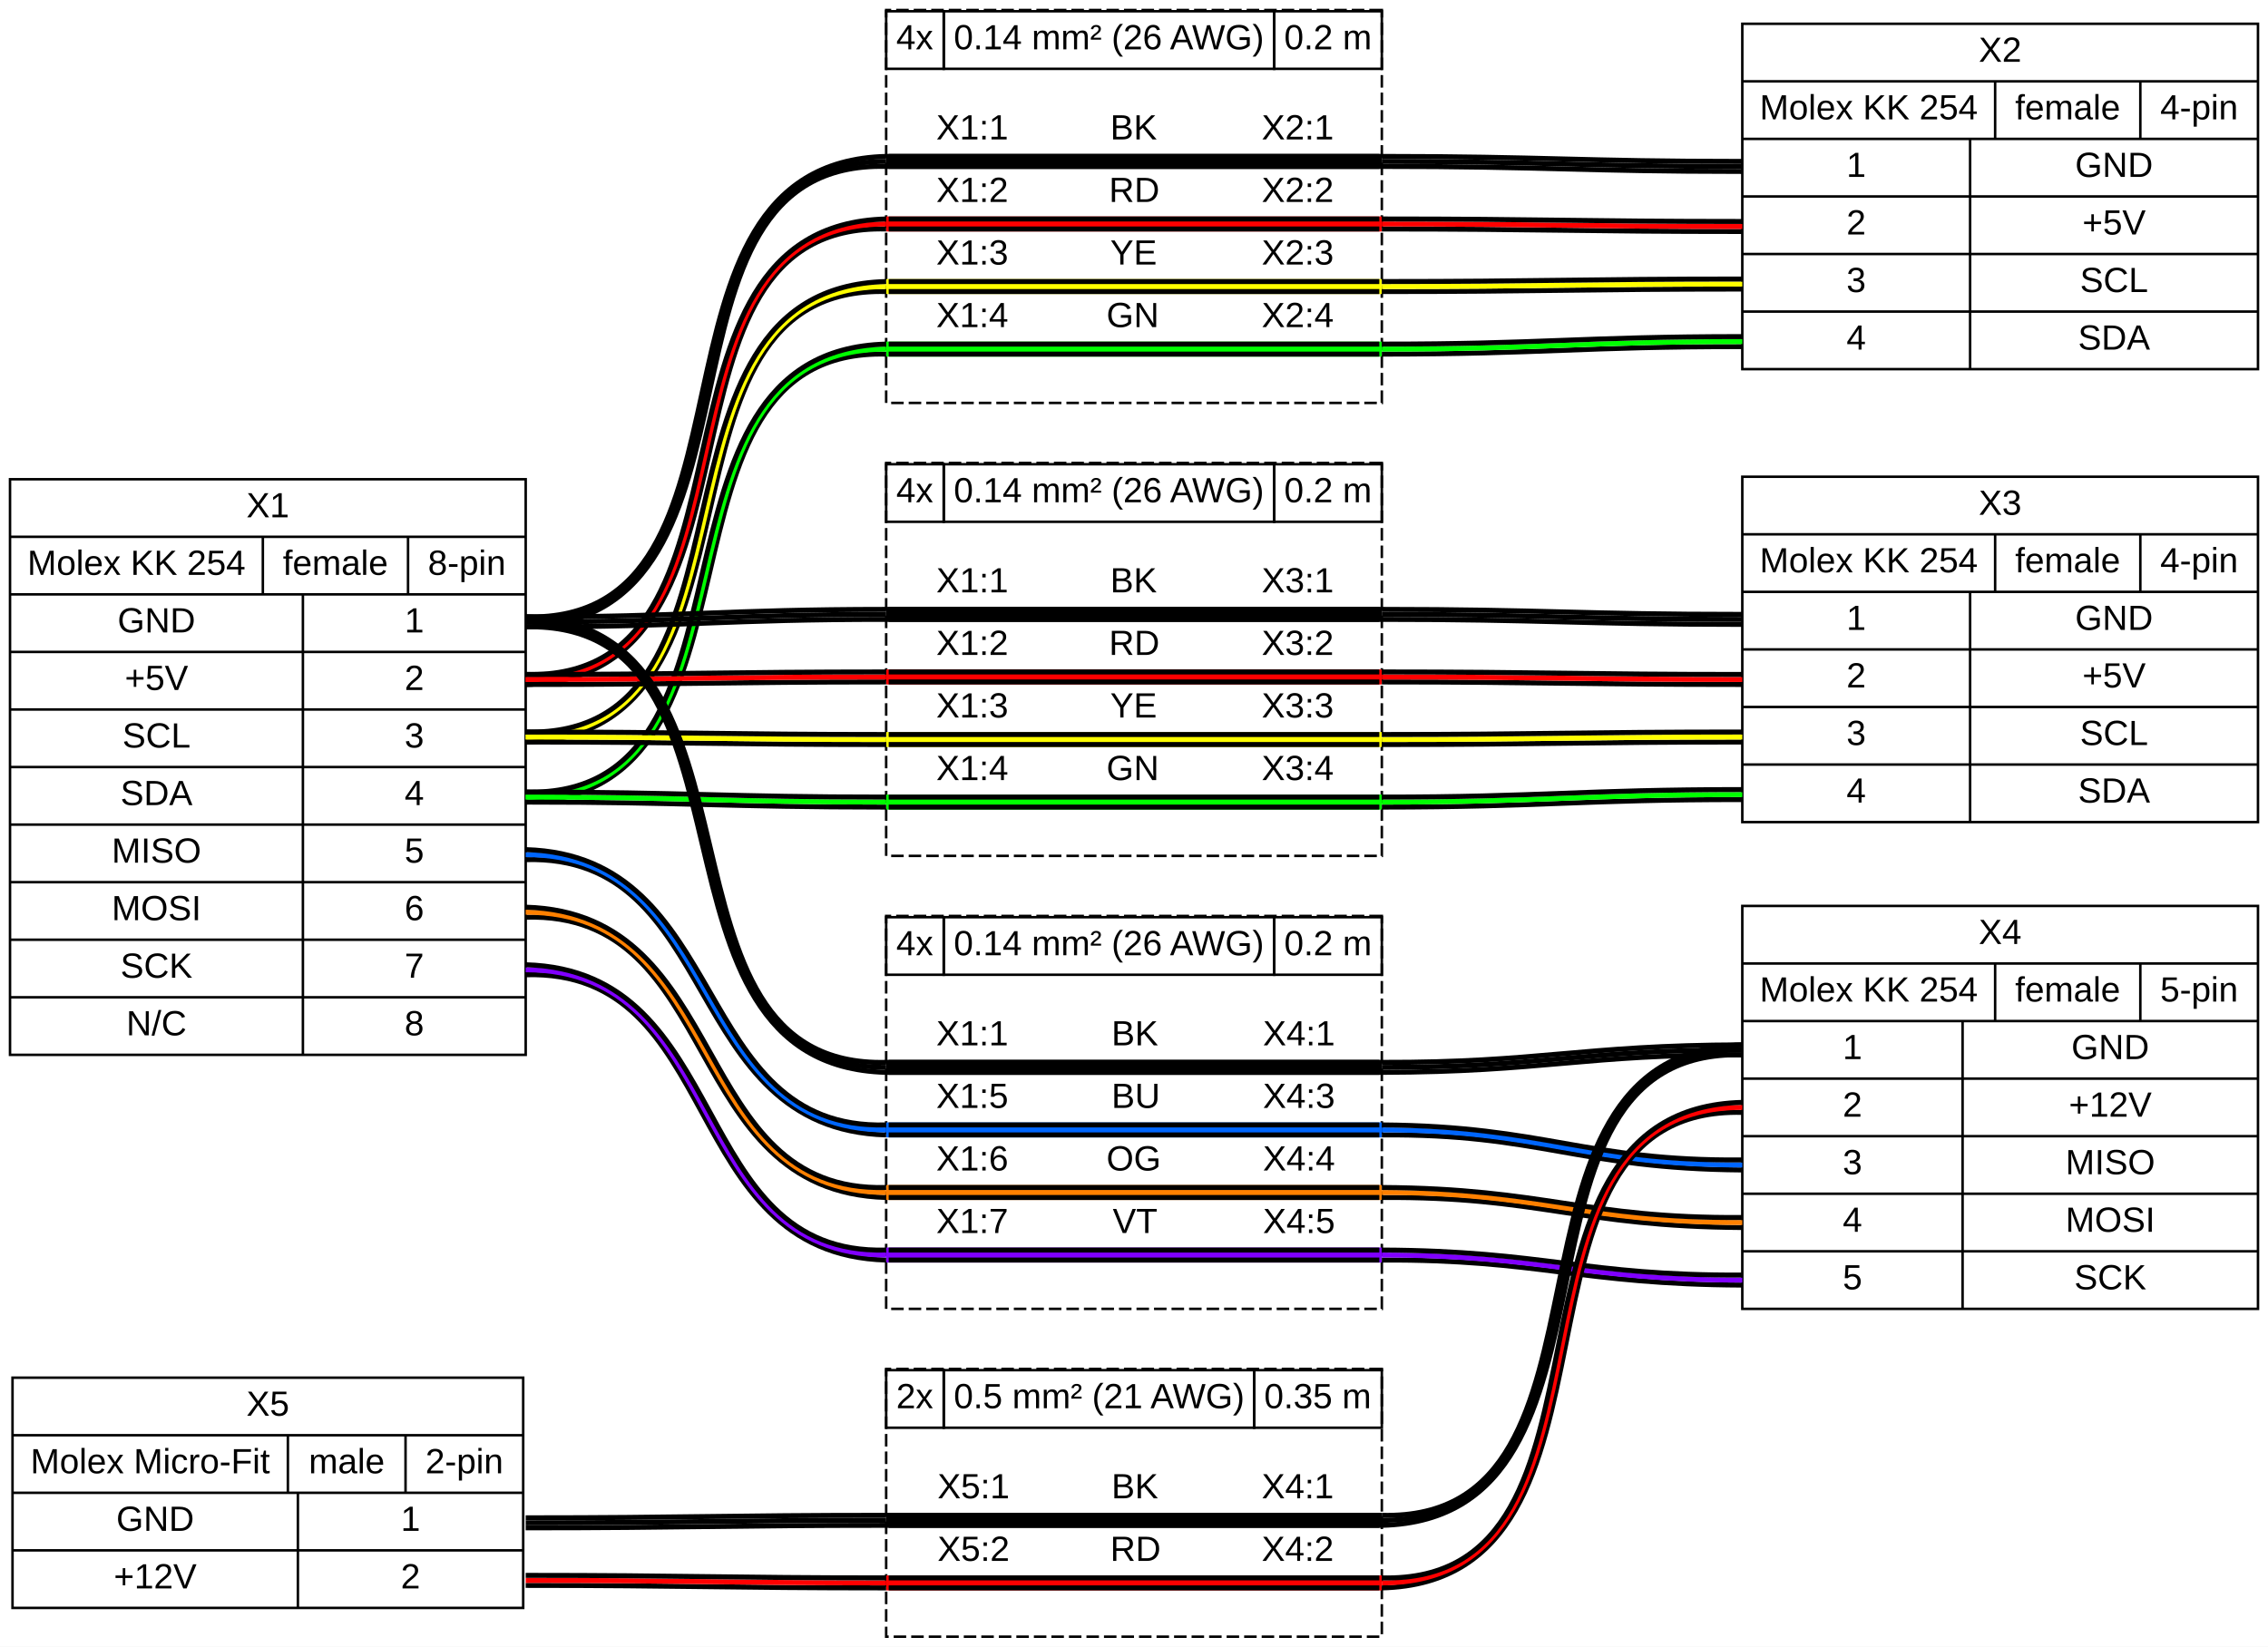
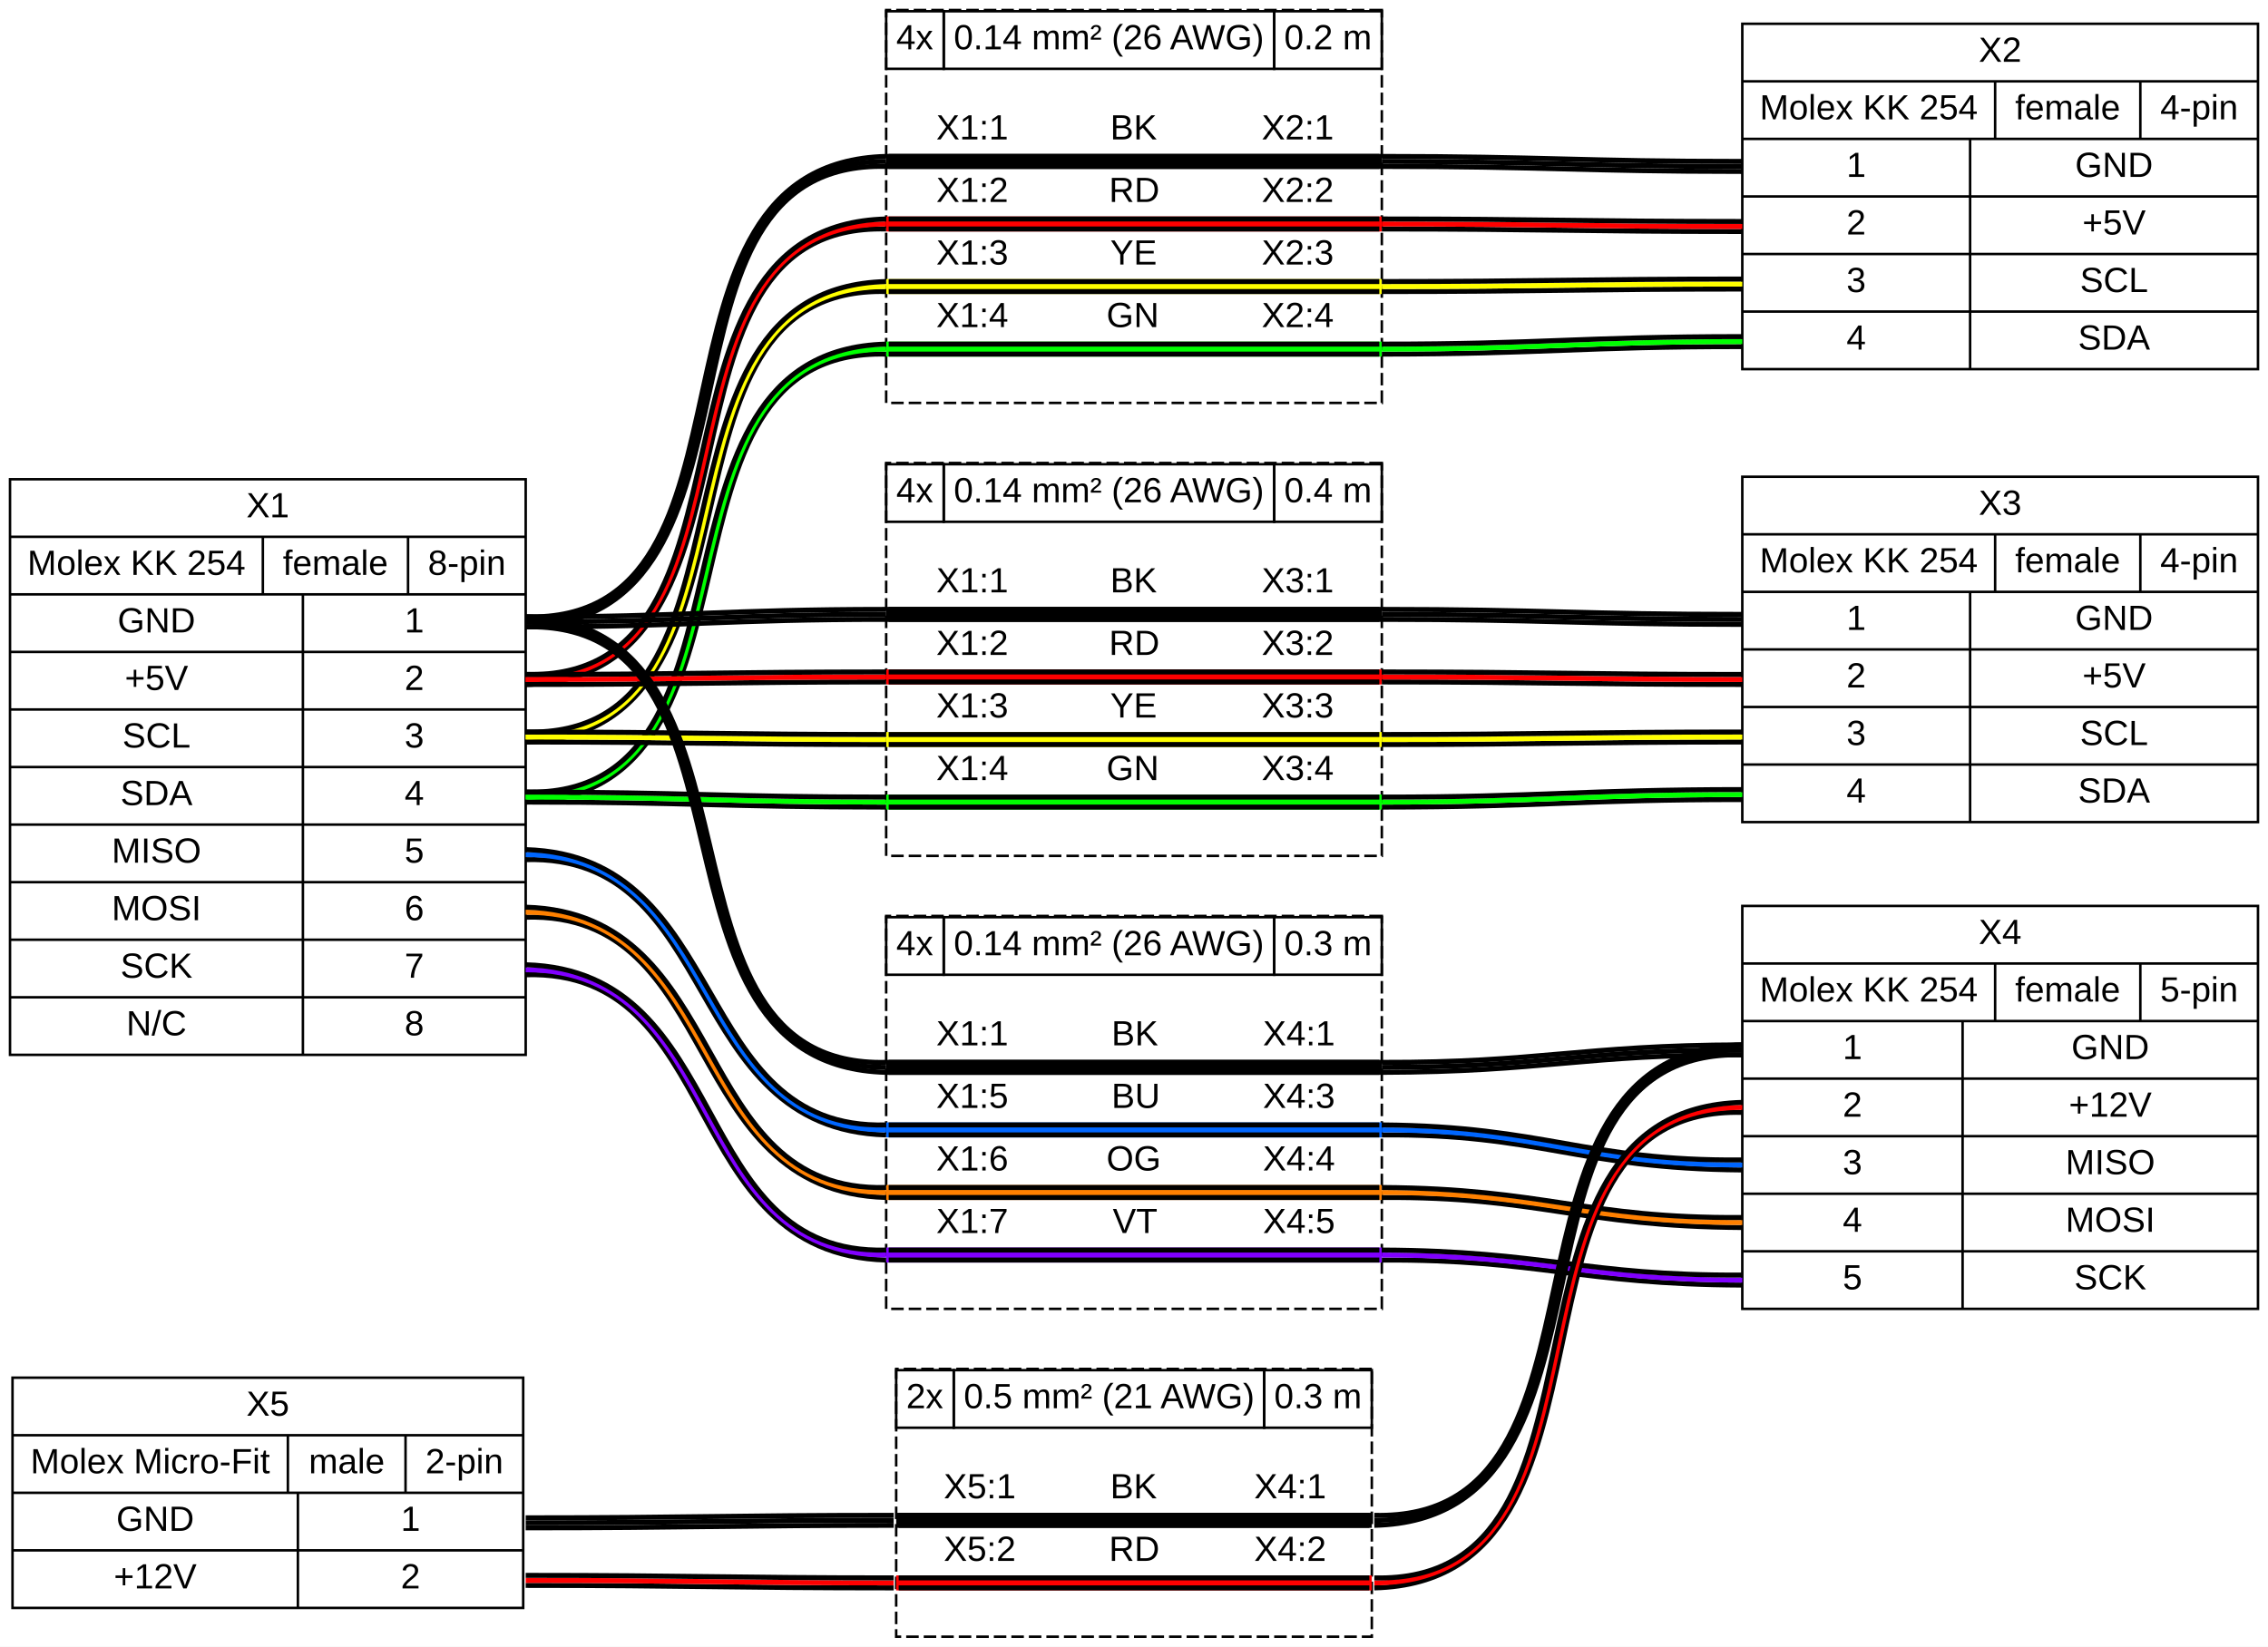
<svg xmlns="http://www.w3.org/2000/svg" width="906pt" height="658pt" viewBox="0.00 0.00 906.00 658.00">
  <g id="graph0" class="graph" transform="scale(1 1) rotate(0) translate(4 654)">
    <polygon fill="white" stroke="transparent" points="-4,4 -4,-654 902,-654 902,4 -4,4" />
    <g id="node1" class="node">
      <polygon fill="white" stroke="black" points="0,-232.5 0,-462.5 206,-462.5 206,-232.5 0,-232.5" />
      <text text-anchor="middle" x="103" y="-447.3" font-family="arial" font-size="14.00">X1</text>
      <polyline fill="none" stroke="black" points="0,-439.5 206,-439.5 " />
      <text text-anchor="middle" x="50.5" y="-424.3" font-family="arial" font-size="14.00">Molex KK 254</text>
      <polyline fill="none" stroke="black" points="101,-416.5 101,-439.5 " />
      <text text-anchor="middle" x="130" y="-424.3" font-family="arial" font-size="14.00">female</text>
      <polyline fill="none" stroke="black" points="159,-416.5 159,-439.5 " />
      <text text-anchor="middle" x="182.5" y="-424.3" font-family="arial" font-size="14.00">8-pin</text>
      <polyline fill="none" stroke="black" points="0,-416.5 206,-416.5 " />
      <text text-anchor="middle" x="58.5" y="-401.3" font-family="arial" font-size="14.00">GND</text>
      <polyline fill="none" stroke="black" points="0,-393.5 117,-393.5 " />
      <text text-anchor="middle" x="58.5" y="-378.3" font-family="arial" font-size="14.00">+5V</text>
      <polyline fill="none" stroke="black" points="0,-370.5 117,-370.5 " />
      <text text-anchor="middle" x="58.5" y="-355.3" font-family="arial" font-size="14.00">SCL</text>
      <polyline fill="none" stroke="black" points="0,-347.5 117,-347.5 " />
      <text text-anchor="middle" x="58.5" y="-332.3" font-family="arial" font-size="14.00">SDA</text>
      <polyline fill="none" stroke="black" points="0,-324.5 117,-324.5 " />
      <text text-anchor="middle" x="58.5" y="-309.3" font-family="arial" font-size="14.00">MISO</text>
      <polyline fill="none" stroke="black" points="0,-301.5 117,-301.5 " />
      <text text-anchor="middle" x="58.5" y="-286.3" font-family="arial" font-size="14.00">MOSI</text>
      <polyline fill="none" stroke="black" points="0,-278.5 117,-278.5 " />
      <text text-anchor="middle" x="58.5" y="-263.3" font-family="arial" font-size="14.00">SCK</text>
      <polyline fill="none" stroke="black" points="0,-255.5 117,-255.5 " />
      <text text-anchor="middle" x="58.5" y="-240.3" font-family="arial" font-size="14.00">N/C</text>
      <polyline fill="none" stroke="black" points="117,-232.5 117,-416.5 " />
      <text text-anchor="middle" x="161.5" y="-401.3" font-family="arial" font-size="14.00">1</text>
      <polyline fill="none" stroke="black" points="117,-393.5 206,-393.5 " />
      <text text-anchor="middle" x="161.5" y="-378.3" font-family="arial" font-size="14.00">2</text>
      <polyline fill="none" stroke="black" points="117,-370.5 206,-370.5 " />
      <text text-anchor="middle" x="161.5" y="-355.3" font-family="arial" font-size="14.00">3</text>
      <polyline fill="none" stroke="black" points="117,-347.5 206,-347.5 " />
      <text text-anchor="middle" x="161.5" y="-332.3" font-family="arial" font-size="14.00">4</text>
      <polyline fill="none" stroke="black" points="117,-324.5 206,-324.5 " />
      <text text-anchor="middle" x="161.5" y="-309.3" font-family="arial" font-size="14.00">5</text>
      <polyline fill="none" stroke="black" points="117,-301.5 206,-301.5 " />
      <text text-anchor="middle" x="161.5" y="-286.3" font-family="arial" font-size="14.00">6</text>
      <polyline fill="none" stroke="black" points="117,-278.5 206,-278.5 " />
      <text text-anchor="middle" x="161.5" y="-263.3" font-family="arial" font-size="14.00">7</text>
      <polyline fill="none" stroke="black" points="117,-255.5 206,-255.5 " />
      <text text-anchor="middle" x="161.5" y="-240.3" font-family="arial" font-size="14.00">8</text>
    </g>
    <g id="node6" class="node">
      <polygon fill="white" stroke="black" stroke-dasharray="5,2" points="548,-650 350,-650 350,-493 548,-493 548,-650" />
      <polygon fill="none" stroke="black" points="350,-626.5 350,-649.5 373,-649.5 373,-626.5 350,-626.5" />
      <text text-anchor="start" x="354" y="-634.3" font-family="arial" font-size="14.00">4x</text>
      <polygon fill="none" stroke="black" points="373,-626.5 373,-649.5 505,-649.5 505,-626.5 373,-626.5" />
      <text text-anchor="start" x="377" y="-634.3" font-family="arial" font-size="14.00">0.14 mm² (26 AWG)</text>
      <polygon fill="none" stroke="black" points="505,-626.5 505,-649.5 548,-649.5 548,-626.5 505,-626.5" />
      <text text-anchor="start" x="509" y="-634.3" font-family="arial" font-size="14.00">0.2 m</text>
      <text text-anchor="start" x="447" y="-615.3" font-family="arial" font-size="14.00"> </text>
      <text text-anchor="start" x="370" y="-598.3" font-family="arial" font-size="14.00">X1:1</text>
      <text text-anchor="start" x="439.5" y="-598.3" font-family="arial" font-size="14.00">BK</text>
      <text text-anchor="start" x="500" y="-598.3" font-family="arial" font-size="14.00">X2:1</text>
      <polygon fill="#000000" stroke="transparent" points="350,-586.5 350,-592.5 548,-592.5 548,-586.5 350,-586.5" />
      <polyline fill="none" stroke="black" stroke-width="2" points="351,-587.5 547,-587.5 " />
      <polyline fill="none" stroke="black" stroke-width="2" points="547,-591.5 351,-591.5 " />
      <text text-anchor="start" x="370" y="-573.3" font-family="arial" font-size="14.00">X1:2</text>
      <text text-anchor="start" x="439" y="-573.3" font-family="arial" font-size="14.00">RD</text>
      <text text-anchor="start" x="500" y="-573.3" font-family="arial" font-size="14.00">X2:2</text>
      <polygon fill="#ff0000" stroke="transparent" stroke-width="2" points="350,-561.5 350,-567.5 548,-567.5 548,-561.5 350,-561.5" />
      <polyline fill="none" stroke="black" stroke-width="2" points="351,-562.5 547,-562.5 " />
      <polyline fill="none" stroke="black" stroke-width="2" points="547,-566.5 351,-566.5 " />
      <text text-anchor="start" x="370" y="-548.3" font-family="arial" font-size="14.00">X1:3</text>
      <text text-anchor="start" x="439.5" y="-548.3" font-family="arial" font-size="14.00">YE</text>
      <text text-anchor="start" x="500" y="-548.3" font-family="arial" font-size="14.00">X2:3</text>
      <polygon fill="#ffff00" stroke="transparent" stroke-width="2" points="350,-536.5 350,-542.5 548,-542.5 548,-536.5 350,-536.5" />
      <polyline fill="none" stroke="black" stroke-width="2" points="351,-537.5 547,-537.5 " />
      <polyline fill="none" stroke="black" stroke-width="2" points="547,-541.5 351,-541.5 " />
      <text text-anchor="start" x="370" y="-523.3" font-family="arial" font-size="14.00">X1:4</text>
      <text text-anchor="start" x="438" y="-523.3" font-family="arial" font-size="14.00">GN</text>
      <text text-anchor="start" x="500" y="-523.3" font-family="arial" font-size="14.00">X2:4</text>
      <polygon fill="#00ff00" stroke="transparent" stroke-width="2" points="350,-511.5 350,-517.5 548,-517.5 548,-511.5 350,-511.5" />
      <polyline fill="none" stroke="black" stroke-width="2" points="351,-512.5 547,-512.5 " />
      <polyline fill="none" stroke="black" stroke-width="2" points="547,-516.5 351,-516.5 " />
      <text text-anchor="start" x="382" y="-498.3" font-family="arial" font-size="14.00"> </text>
    </g>
    <g id="edge1" class="edge">
      <path fill="none" stroke="#000000" stroke-width="2" d="M206,-403.5C311.73,-406.15 248.05,-590.15 350,-587.5" />
      <path fill="none" stroke="#000000" stroke-width="2" d="M206,-405.5C309.84,-405.5 246.16,-589.5 350,-589.5" />
      <path fill="none" stroke="#000000" stroke-width="2" d="M206,-407.5C307.95,-404.85 244.27,-588.85 350,-591.5" />
    </g>
    <g id="edge3" class="edge">
      <path fill="none" stroke="#000000" stroke-width="2" d="M206,-380.5C311.04,-383.15 248.75,-565.15 350,-562.5" />
      <path fill="none" stroke="#ff0000" stroke-width="2" d="M206,-382.5C309.15,-382.5 246.85,-564.5 350,-564.5" />
      <path fill="none" stroke="#000000" stroke-width="2" d="M206,-384.5C307.25,-381.85 244.96,-563.85 350,-566.5" />
    </g>
    <g id="edge5" class="edge">
      <path fill="none" stroke="#000000" stroke-width="2" d="M206,-357.5C310.34,-360.14 249.44,-540.14 350,-537.5" />
      <path fill="none" stroke="#ffff00" stroke-width="2" d="M206,-359.5C308.45,-359.5 247.55,-539.5 350,-539.5" />
      <path fill="none" stroke="#000000" stroke-width="2" d="M206,-361.5C306.56,-358.86 245.66,-538.86 350,-541.5" />
    </g>
    <g id="edge7" class="edge">
      <path fill="none" stroke="#000000" stroke-width="2" d="M206,-333.5C310,-336.14 249.79,-515.14 350,-512.5" />
      <path fill="none" stroke="#00ff00" stroke-width="2" d="M206,-335.5C308.1,-335.5 247.9,-514.5 350,-514.5" />
      <path fill="none" stroke="#000000" stroke-width="2" d="M206,-337.5C306.21,-334.86 246,-513.86 350,-516.5" />
    </g>
    <g id="node7" class="node">
      <polygon fill="white" stroke="black" stroke-dasharray="5,2" points="548,-469 350,-469 350,-312 548,-312 548,-469" />
      <polygon fill="none" stroke="black" points="350,-445.5 350,-468.5 373,-468.5 373,-445.5 350,-445.5" />
      <text text-anchor="start" x="354" y="-453.3" font-family="arial" font-size="14.00">4x</text>
      <polygon fill="none" stroke="black" points="373,-445.5 373,-468.5 505,-468.5 505,-445.5 373,-445.5" />
      <text text-anchor="start" x="377" y="-453.3" font-family="arial" font-size="14.00">0.14 mm² (26 AWG)</text>
      <polygon fill="none" stroke="black" points="505,-445.5 505,-468.5 548,-468.5 548,-445.5 505,-445.5" />
-       <text text-anchor="start" x="509" y="-453.3" font-family="arial" font-size="14.00">0.2 m</text>
+       <text text-anchor="start" x="509" y="-453.3" font-family="arial" font-size="14.00">0.4 m</text>
      <text text-anchor="start" x="447" y="-434.3" font-family="arial" font-size="14.00"> </text>
      <text text-anchor="start" x="370" y="-417.3" font-family="arial" font-size="14.00">X1:1</text>
      <text text-anchor="start" x="439.5" y="-417.3" font-family="arial" font-size="14.00">BK</text>
      <text text-anchor="start" x="500" y="-417.3" font-family="arial" font-size="14.00">X3:1</text>
      <polygon fill="#000000" stroke="transparent" points="350,-405.5 350,-411.5 548,-411.5 548,-405.5 350,-405.5" />
      <polyline fill="none" stroke="black" stroke-width="2" points="351,-406.5 547,-406.5 " />
      <polyline fill="none" stroke="black" stroke-width="2" points="547,-410.5 351,-410.5 " />
      <text text-anchor="start" x="370" y="-392.3" font-family="arial" font-size="14.00">X1:2</text>
      <text text-anchor="start" x="439" y="-392.3" font-family="arial" font-size="14.00">RD</text>
      <text text-anchor="start" x="500" y="-392.3" font-family="arial" font-size="14.00">X3:2</text>
      <polygon fill="#ff0000" stroke="transparent" stroke-width="2" points="350,-380.5 350,-386.5 548,-386.5 548,-380.5 350,-380.5" />
      <polyline fill="none" stroke="black" stroke-width="2" points="351,-381.5 547,-381.5 " />
      <polyline fill="none" stroke="black" stroke-width="2" points="547,-385.5 351,-385.5 " />
      <text text-anchor="start" x="370" y="-367.3" font-family="arial" font-size="14.00">X1:3</text>
      <text text-anchor="start" x="439.5" y="-367.3" font-family="arial" font-size="14.00">YE</text>
      <text text-anchor="start" x="500" y="-367.3" font-family="arial" font-size="14.00">X3:3</text>
      <polygon fill="#ffff00" stroke="transparent" stroke-width="2" points="350,-355.5 350,-361.5 548,-361.5 548,-355.5 350,-355.5" />
      <polyline fill="none" stroke="black" stroke-width="2" points="351,-356.5 547,-356.5 " />
      <polyline fill="none" stroke="black" stroke-width="2" points="547,-360.5 351,-360.5 " />
      <text text-anchor="start" x="370" y="-342.3" font-family="arial" font-size="14.00">X1:4</text>
      <text text-anchor="start" x="438" y="-342.3" font-family="arial" font-size="14.00">GN</text>
      <text text-anchor="start" x="500" y="-342.3" font-family="arial" font-size="14.00">X3:4</text>
      <polygon fill="#00ff00" stroke="transparent" stroke-width="2" points="350,-330.5 350,-336.5 548,-336.5 548,-330.5 350,-330.5" />
      <polyline fill="none" stroke="black" stroke-width="2" points="351,-331.5 547,-331.5 " />
      <polyline fill="none" stroke="black" stroke-width="2" points="547,-335.5 351,-335.5 " />
      <text text-anchor="start" x="382" y="-317.3" font-family="arial" font-size="14.00"> </text>
    </g>
    <g id="edge9" class="edge">
      <path fill="none" stroke="#000000" stroke-width="2" d="M206,-403.5C270.38,-403.53 286.36,-406.53 350,-406.5" />
      <path fill="none" stroke="#000000" stroke-width="2" d="M206,-405.5C270.01,-405.5 285.99,-408.5 350,-408.5" />
      <path fill="none" stroke="#000000" stroke-width="2" d="M206,-407.5C269.64,-407.47 285.62,-410.47 350,-410.5" />
    </g>
    <g id="edge11" class="edge">
      <path fill="none" stroke="#000000" stroke-width="2" d="M206,-380.5C270.13,-380.5 286.12,-381.5 350,-381.5" />
      <path fill="none" stroke="#ff0000" stroke-width="2" d="M206,-382.5C270,-382.5 286,-383.5 350,-383.5" />
      <path fill="none" stroke="#000000" stroke-width="2" d="M206,-384.5C269.88,-384.5 285.87,-385.5 350,-385.5" />
    </g>
    <g id="edge13" class="edge">
      <path fill="none" stroke="#000000" stroke-width="2" d="M206,-357.5C269.88,-357.5 285.87,-356.5 350,-356.5" />
      <path fill="none" stroke="#ffff00" stroke-width="2" d="M206,-359.5C270,-359.5 286,-358.5 350,-358.5" />
      <path fill="none" stroke="#000000" stroke-width="2" d="M206,-361.5C270.13,-361.5 286.12,-360.5 350,-360.5" />
    </g>
    <g id="edge15" class="edge">
      <path fill="none" stroke="#000000" stroke-width="2" d="M206,-333.5C269.76,-333.52 285.75,-331.52 350,-331.5" />
      <path fill="none" stroke="#00ff00" stroke-width="2" d="M206,-335.5C270.01,-335.5 285.99,-333.5 350,-333.5" />
      <path fill="none" stroke="#000000" stroke-width="2" d="M206,-337.5C270.25,-337.48 286.24,-335.48 350,-335.5" />
    </g>
    <g id="node8" class="node">
      <polygon fill="white" stroke="black" stroke-dasharray="5,2" points="548,-288 350,-288 350,-131 548,-131 548,-288" />
      <polygon fill="none" stroke="black" points="350,-264.5 350,-287.5 373,-287.5 373,-264.5 350,-264.5" />
      <text text-anchor="start" x="354" y="-272.3" font-family="arial" font-size="14.00">4x</text>
      <polygon fill="none" stroke="black" points="373,-264.5 373,-287.5 505,-287.5 505,-264.5 373,-264.5" />
      <text text-anchor="start" x="377" y="-272.3" font-family="arial" font-size="14.00">0.14 mm² (26 AWG)</text>
      <polygon fill="none" stroke="black" points="505,-264.5 505,-287.5 548,-287.5 548,-264.5 505,-264.5" />
-       <text text-anchor="start" x="509" y="-272.3" font-family="arial" font-size="14.00">0.2 m</text>
+       <text text-anchor="start" x="509" y="-272.3" font-family="arial" font-size="14.00">0.3 m</text>
      <text text-anchor="start" x="447" y="-253.3" font-family="arial" font-size="14.00"> </text>
      <text text-anchor="start" x="370" y="-236.3" font-family="arial" font-size="14.00">X1:1</text>
      <text text-anchor="start" x="440" y="-236.3" font-family="arial" font-size="14.00">BK</text>
      <text text-anchor="start" x="500.5" y="-236.3" font-family="arial" font-size="14.00">X4:1</text>
      <polygon fill="#000000" stroke="transparent" points="350,-224.5 350,-230.5 548,-230.5 548,-224.5 350,-224.5" />
      <polyline fill="none" stroke="black" stroke-width="2" points="351,-225.5 547,-225.5 " />
      <polyline fill="none" stroke="black" stroke-width="2" points="547,-229.5 351,-229.5 " />
      <text text-anchor="start" x="370" y="-211.3" font-family="arial" font-size="14.00">X1:5</text>
      <text text-anchor="start" x="440" y="-211.3" font-family="arial" font-size="14.00">BU</text>
      <text text-anchor="start" x="500.5" y="-211.3" font-family="arial" font-size="14.00">X4:3</text>
      <polygon fill="#0066ff" stroke="transparent" stroke-width="2" points="350,-199.5 350,-205.5 548,-205.5 548,-199.5 350,-199.5" />
      <polyline fill="none" stroke="black" stroke-width="2" points="351,-200.5 547,-200.5 " />
      <polyline fill="none" stroke="black" stroke-width="2" points="547,-204.5 351,-204.5 " />
      <text text-anchor="start" x="370" y="-186.3" font-family="arial" font-size="14.00">X1:6</text>
      <text text-anchor="start" x="438" y="-186.3" font-family="arial" font-size="14.00">OG</text>
      <text text-anchor="start" x="500.5" y="-186.3" font-family="arial" font-size="14.00">X4:4</text>
      <polygon fill="#ff8000" stroke="transparent" stroke-width="2" points="350,-174.5 350,-180.5 548,-180.5 548,-174.5 350,-174.5" />
      <polyline fill="none" stroke="black" stroke-width="2" points="351,-175.5 547,-175.5 " />
      <polyline fill="none" stroke="black" stroke-width="2" points="547,-179.5 351,-179.5 " />
      <text text-anchor="start" x="370" y="-161.3" font-family="arial" font-size="14.00">X1:7</text>
      <text text-anchor="start" x="440.5" y="-161.3" font-family="arial" font-size="14.00">VT</text>
      <text text-anchor="start" x="500.5" y="-161.3" font-family="arial" font-size="14.00">X4:5</text>
      <polygon fill="#8000ff" stroke="transparent" stroke-width="2" points="350,-149.5 350,-155.5 548,-155.5 548,-149.5 350,-149.5" />
      <polyline fill="none" stroke="black" stroke-width="2" points="351,-150.5 547,-150.5 " />
      <polyline fill="none" stroke="black" stroke-width="2" points="547,-154.5 351,-154.5 " />
      <text text-anchor="start" x="382" y="-136.3" font-family="arial" font-size="14.00"> </text>
    </g>
    <g id="edge17" class="edge">
      <path fill="none" stroke="#000000" stroke-width="2" d="M206,-403.5C305.86,-406.13 246.35,-228.13 350,-225.5" />
      <path fill="none" stroke="#000000" stroke-width="2" d="M206,-405.5C307.76,-405.5 248.24,-227.5 350,-227.5" />
      <path fill="none" stroke="#000000" stroke-width="2" d="M206,-407.5C309.65,-404.87 250.14,-226.87 350,-229.5" />
    </g>
    <g id="edge19" class="edge">
      <path fill="none" stroke="#000000" stroke-width="2" d="M206,-310.5C284.56,-312.81 267.49,-202.81 350,-200.5" />
      <path fill="none" stroke="#0066ff" stroke-width="2" d="M206,-312.5C286.54,-312.5 269.46,-202.5 350,-202.5" />
      <path fill="none" stroke="#000000" stroke-width="2" d="M206,-314.5C288.51,-312.19 271.44,-202.19 350,-204.5" />
    </g>
    <g id="edge21" class="edge">
      <path fill="none" stroke="#000000" stroke-width="2" d="M206,-287.5C285.1,-289.82 266.95,-177.82 350,-175.5" />
      <path fill="none" stroke="#ff8000" stroke-width="2" d="M206,-289.5C287.08,-289.5 268.92,-177.5 350,-177.5" />
      <path fill="none" stroke="#000000" stroke-width="2" d="M206,-291.5C289.05,-289.18 270.9,-177.18 350,-179.5" />
    </g>
    <g id="edge23" class="edge">
      <path fill="none" stroke="#000000" stroke-width="2" d="M206,-264.5C285.66,-266.83 266.4,-152.83 350,-150.5" />
      <path fill="none" stroke="#8000ff" stroke-width="2" d="M206,-266.5C287.63,-266.5 268.37,-152.5 350,-152.5" />
      <path fill="none" stroke="#000000" stroke-width="2" d="M206,-268.5C289.6,-266.17 270.34,-152.17 350,-154.5" />
    </g>
    <g id="node2" class="node">
      <polygon fill="white" stroke="black" points="692,-506.5 692,-644.5 898,-644.5 898,-506.5 692,-506.5" />
      <text text-anchor="middle" x="795" y="-629.3" font-family="arial" font-size="14.00">X2</text>
      <polyline fill="none" stroke="black" points="692,-621.5 898,-621.5 " />
      <text text-anchor="middle" x="742.5" y="-606.3" font-family="arial" font-size="14.00">Molex KK 254</text>
      <polyline fill="none" stroke="black" points="793,-598.5 793,-621.5 " />
      <text text-anchor="middle" x="822" y="-606.3" font-family="arial" font-size="14.00">female</text>
      <polyline fill="none" stroke="black" points="851,-598.5 851,-621.5 " />
      <text text-anchor="middle" x="874.5" y="-606.3" font-family="arial" font-size="14.00">4-pin</text>
      <polyline fill="none" stroke="black" points="692,-598.5 898,-598.5 " />
      <text text-anchor="middle" x="737.5" y="-583.3" font-family="arial" font-size="14.00">1</text>
      <polyline fill="none" stroke="black" points="692,-575.5 783,-575.5 " />
      <text text-anchor="middle" x="737.5" y="-560.3" font-family="arial" font-size="14.00">2</text>
      <polyline fill="none" stroke="black" points="692,-552.5 783,-552.5 " />
      <text text-anchor="middle" x="737.5" y="-537.3" font-family="arial" font-size="14.00">3</text>
      <polyline fill="none" stroke="black" points="692,-529.5 783,-529.5 " />
      <text text-anchor="middle" x="737.5" y="-514.3" font-family="arial" font-size="14.00">4</text>
      <polyline fill="none" stroke="black" points="783,-506.5 783,-598.5 " />
      <text text-anchor="middle" x="840.5" y="-583.3" font-family="arial" font-size="14.00">GND</text>
      <polyline fill="none" stroke="black" points="783,-575.5 898,-575.5 " />
      <text text-anchor="middle" x="840.5" y="-560.3" font-family="arial" font-size="14.00">+5V</text>
      <polyline fill="none" stroke="black" points="783,-552.5 898,-552.5 " />
      <text text-anchor="middle" x="840.5" y="-537.3" font-family="arial" font-size="14.00">SCL</text>
      <polyline fill="none" stroke="black" points="783,-529.5 898,-529.5 " />
      <text text-anchor="middle" x="840.5" y="-514.3" font-family="arial" font-size="14.00">SDA</text>
    </g>
    <g id="node3" class="node">
      <polygon fill="white" stroke="black" points="692,-325.5 692,-463.5 898,-463.5 898,-325.5 692,-325.5" />
      <text text-anchor="middle" x="795" y="-448.3" font-family="arial" font-size="14.00">X3</text>
      <polyline fill="none" stroke="black" points="692,-440.5 898,-440.5 " />
      <text text-anchor="middle" x="742.5" y="-425.3" font-family="arial" font-size="14.00">Molex KK 254</text>
      <polyline fill="none" stroke="black" points="793,-417.5 793,-440.5 " />
      <text text-anchor="middle" x="822" y="-425.3" font-family="arial" font-size="14.00">female</text>
      <polyline fill="none" stroke="black" points="851,-417.5 851,-440.5 " />
      <text text-anchor="middle" x="874.5" y="-425.3" font-family="arial" font-size="14.00">4-pin</text>
      <polyline fill="none" stroke="black" points="692,-417.5 898,-417.5 " />
      <text text-anchor="middle" x="737.5" y="-402.3" font-family="arial" font-size="14.00">1</text>
      <polyline fill="none" stroke="black" points="692,-394.5 783,-394.5 " />
      <text text-anchor="middle" x="737.5" y="-379.3" font-family="arial" font-size="14.00">2</text>
      <polyline fill="none" stroke="black" points="692,-371.5 783,-371.5 " />
      <text text-anchor="middle" x="737.5" y="-356.3" font-family="arial" font-size="14.00">3</text>
      <polyline fill="none" stroke="black" points="692,-348.5 783,-348.5 " />
      <text text-anchor="middle" x="737.5" y="-333.3" font-family="arial" font-size="14.00">4</text>
      <polyline fill="none" stroke="black" points="783,-325.5 783,-417.5 " />
      <text text-anchor="middle" x="840.5" y="-402.3" font-family="arial" font-size="14.00">GND</text>
      <polyline fill="none" stroke="black" points="783,-394.5 898,-394.5 " />
      <text text-anchor="middle" x="840.5" y="-379.3" font-family="arial" font-size="14.00">+5V</text>
      <polyline fill="none" stroke="black" points="783,-371.5 898,-371.5 " />
      <text text-anchor="middle" x="840.5" y="-356.3" font-family="arial" font-size="14.00">SCL</text>
      <polyline fill="none" stroke="black" points="783,-348.5 898,-348.5 " />
      <text text-anchor="middle" x="840.5" y="-333.3" font-family="arial" font-size="14.00">SDA</text>
    </g>
    <g id="node4" class="node">
      <polygon fill="white" stroke="black" points="692,-131 692,-292 898,-292 898,-131 692,-131" />
      <text text-anchor="middle" x="795" y="-276.8" font-family="arial" font-size="14.00">X4</text>
      <polyline fill="none" stroke="black" points="692,-269 898,-269 " />
      <text text-anchor="middle" x="742.5" y="-253.8" font-family="arial" font-size="14.00">Molex KK 254</text>
      <polyline fill="none" stroke="black" points="793,-246 793,-269 " />
      <text text-anchor="middle" x="822" y="-253.8" font-family="arial" font-size="14.00">female</text>
      <polyline fill="none" stroke="black" points="851,-246 851,-269 " />
      <text text-anchor="middle" x="874.5" y="-253.8" font-family="arial" font-size="14.00">5-pin</text>
      <polyline fill="none" stroke="black" points="692,-246 898,-246 " />
      <text text-anchor="middle" x="736" y="-230.8" font-family="arial" font-size="14.00">1</text>
      <polyline fill="none" stroke="black" points="692,-223 780,-223 " />
      <text text-anchor="middle" x="736" y="-207.8" font-family="arial" font-size="14.00">2</text>
      <polyline fill="none" stroke="black" points="692,-200 780,-200 " />
      <text text-anchor="middle" x="736" y="-184.8" font-family="arial" font-size="14.00">3</text>
      <polyline fill="none" stroke="black" points="692,-177 780,-177 " />
      <text text-anchor="middle" x="736" y="-161.8" font-family="arial" font-size="14.00">4</text>
      <polyline fill="none" stroke="black" points="692,-154 780,-154 " />
      <text text-anchor="middle" x="736" y="-138.8" font-family="arial" font-size="14.00">5</text>
      <polyline fill="none" stroke="black" points="780,-131 780,-246 " />
      <text text-anchor="middle" x="839" y="-230.8" font-family="arial" font-size="14.00">GND</text>
      <polyline fill="none" stroke="black" points="780,-223 898,-223 " />
      <text text-anchor="middle" x="839" y="-207.8" font-family="arial" font-size="14.00">+12V</text>
      <polyline fill="none" stroke="black" points="780,-200 898,-200 " />
      <text text-anchor="middle" x="839" y="-184.8" font-family="arial" font-size="14.00">MISO</text>
      <polyline fill="none" stroke="black" points="780,-177 898,-177 " />
      <text text-anchor="middle" x="839" y="-161.8" font-family="arial" font-size="14.00">MOSI</text>
      <polyline fill="none" stroke="black" points="780,-154 898,-154 " />
      <text text-anchor="middle" x="839" y="-138.8" font-family="arial" font-size="14.00">SCK</text>
    </g>
    <g id="node5" class="node">
      <polygon fill="white" stroke="black" points="1,-11.5 1,-103.5 205,-103.5 205,-11.5 1,-11.5" />
      <text text-anchor="middle" x="103" y="-88.3" font-family="arial" font-size="14.00">X5</text>
      <polyline fill="none" stroke="black" points="1,-80.5 205,-80.5 " />
      <text text-anchor="middle" x="56" y="-65.3" font-family="arial" font-size="14.00">Molex Micro-Fit</text>
      <polyline fill="none" stroke="black" points="111,-57.5 111,-80.5 " />
      <text text-anchor="middle" x="134.5" y="-65.3" font-family="arial" font-size="14.00">male</text>
      <polyline fill="none" stroke="black" points="158,-57.5 158,-80.5 " />
      <text text-anchor="middle" x="181.5" y="-65.3" font-family="arial" font-size="14.00">2-pin</text>
      <polyline fill="none" stroke="black" points="1,-57.5 205,-57.5 " />
      <text text-anchor="middle" x="58" y="-42.3" font-family="arial" font-size="14.00">GND</text>
      <polyline fill="none" stroke="black" points="1,-34.5 115,-34.5 " />
      <text text-anchor="middle" x="58" y="-19.3" font-family="arial" font-size="14.00">+12V</text>
      <polyline fill="none" stroke="black" points="115,-11.5 115,-57.5 " />
      <text text-anchor="middle" x="160" y="-42.3" font-family="arial" font-size="14.00">1</text>
      <polyline fill="none" stroke="black" points="115,-34.5 205,-34.5 " />
      <text text-anchor="middle" x="160" y="-19.3" font-family="arial" font-size="14.00">2</text>
    </g>
    <g id="node9" class="node">
-       <polygon fill="white" stroke="black" stroke-dasharray="5,2" points="548,-107 350,-107 350,0 548,0 548,-107" />
-       <polygon fill="none" stroke="black" points="350,-83.5 350,-106.5 373,-106.5 373,-83.5 350,-83.5" />
-       <text text-anchor="start" x="354" y="-91.3" font-family="arial" font-size="14.00">2x</text>
-       <polygon fill="none" stroke="black" points="373,-83.5 373,-106.5 497,-106.5 497,-83.5 373,-83.5" />
-       <text text-anchor="start" x="377" y="-91.3" font-family="arial" font-size="14.00">0.5 mm² (21 AWG)</text>
-       <polygon fill="none" stroke="black" points="497,-83.5 497,-106.5 548,-106.5 548,-83.5 497,-83.5" />
-       <text text-anchor="start" x="501" y="-91.3" font-family="arial" font-size="14.00">0.35 m</text>
+       <polygon fill="white" stroke="black" stroke-dasharray="5,2" points="544,-107 354,-107 354,0 544,0 544,-107" />
+       <polygon fill="none" stroke="black" points="354,-83.5 354,-106.5 377,-106.5 377,-83.5 354,-83.5" />
+       <text text-anchor="start" x="358" y="-91.3" font-family="arial" font-size="14.00">2x</text>
+       <polygon fill="none" stroke="black" points="377,-83.5 377,-106.5 501,-106.5 501,-83.5 377,-83.5" />
+       <text text-anchor="start" x="381" y="-91.3" font-family="arial" font-size="14.00">0.5 mm² (21 AWG)</text>
+       <polygon fill="none" stroke="black" points="501,-83.5 501,-106.5 544,-106.5 544,-83.5 501,-83.5" />
+       <text text-anchor="start" x="505" y="-91.3" font-family="arial" font-size="14.00">0.3 m</text>
      <text text-anchor="start" x="447" y="-72.3" font-family="arial" font-size="14.00"> </text>
-       <text text-anchor="start" x="370.5" y="-55.3" font-family="arial" font-size="14.00">X5:1</text>
-       <text text-anchor="start" x="440" y="-55.3" font-family="arial" font-size="14.00">BK</text>
-       <text text-anchor="start" x="500" y="-55.3" font-family="arial" font-size="14.00">X4:1</text>
-       <polygon fill="#000000" stroke="transparent" points="350,-43.5 350,-49.5 548,-49.5 548,-43.5 350,-43.5" />
-       <polyline fill="none" stroke="black" stroke-width="2" points="351,-44.5 547,-44.5 " />
-       <polyline fill="none" stroke="black" stroke-width="2" points="547,-48.5 351,-48.5 " />
-       <text text-anchor="start" x="370.5" y="-30.3" font-family="arial" font-size="14.00">X5:2</text>
-       <text text-anchor="start" x="439.5" y="-30.3" font-family="arial" font-size="14.00">RD</text>
-       <text text-anchor="start" x="500" y="-30.3" font-family="arial" font-size="14.00">X4:2</text>
-       <polygon fill="#ff0000" stroke="transparent" stroke-width="2" points="350,-18.5 350,-24.5 548,-24.5 548,-18.5 350,-18.5" />
-       <polyline fill="none" stroke="black" stroke-width="2" points="351,-19.5 547,-19.5 " />
-       <polyline fill="none" stroke="black" stroke-width="2" points="547,-23.5 351,-23.5 " />
-       <text text-anchor="start" x="382.5" y="-5.3" font-family="arial" font-size="14.00"> </text>
+       <text text-anchor="start" x="373" y="-55.3" font-family="arial" font-size="14.00">X5:1</text>
+       <text text-anchor="start" x="439.5" y="-55.3" font-family="arial" font-size="14.00">BK</text>
+       <text text-anchor="start" x="497" y="-55.3" font-family="arial" font-size="14.00">X4:1</text>
+       <polygon fill="#000000" stroke="transparent" points="354,-43.5 354,-49.5 544,-49.5 544,-43.5 354,-43.5" />
+       <polyline fill="none" stroke="black" stroke-width="2" points="355,-44.5 543,-44.5 " />
+       <polyline fill="none" stroke="black" stroke-width="2" points="543,-48.5 355,-48.5 " />
+       <text text-anchor="start" x="373" y="-30.3" font-family="arial" font-size="14.00">X5:2</text>
+       <text text-anchor="start" x="439" y="-30.3" font-family="arial" font-size="14.00">RD</text>
+       <text text-anchor="start" x="497" y="-30.3" font-family="arial" font-size="14.00">X4:2</text>
+       <polygon fill="#ff0000" stroke="transparent" stroke-width="2" points="354,-18.5 354,-24.5 544,-24.5 544,-18.5 354,-18.5" />
+       <polyline fill="none" stroke="black" stroke-width="2" points="355,-19.5 543,-19.5 " />
+       <polyline fill="none" stroke="black" stroke-width="2" points="543,-23.5 355,-23.5 " />
+       <text text-anchor="start" x="385" y="-5.3" font-family="arial" font-size="14.00"> </text>
    </g>
    <g id="edge25" class="edge">
-       <path fill="none" stroke="#000000" stroke-width="2" d="M206,-43.5C270.13,-43.5 286.12,-44.5 350,-44.5" />
-       <path fill="none" stroke="#000000" stroke-width="2" d="M206,-45.5C270,-45.5 286,-46.5 350,-46.5" />
-       <path fill="none" stroke="#000000" stroke-width="2" d="M206,-47.5C269.88,-47.5 285.87,-48.5 350,-48.5" />
+       <path fill="none" stroke="#000000" stroke-width="2" d="M206,-43.5C271.46,-43.5 287.79,-44.5 353,-44.5" />
+       <path fill="none" stroke="#000000" stroke-width="2" d="M206,-45.5C271.33,-45.5 287.67,-46.5 353,-46.5" />
+       <path fill="none" stroke="#000000" stroke-width="2" d="M206,-47.5C271.21,-47.5 287.54,-48.5 353,-48.5" />
    </g>
    <g id="edge27" class="edge">
-       <path fill="none" stroke="#000000" stroke-width="2" d="M206,-20.5C269.88,-20.5 285.87,-19.5 350,-19.5" />
-       <path fill="none" stroke="#ff0000" stroke-width="2" d="M206,-22.5C270,-22.5 286,-21.5 350,-21.5" />
-       <path fill="none" stroke="#000000" stroke-width="2" d="M206,-24.5C270.13,-24.5 286.12,-23.5 350,-23.5" />
+       <path fill="none" stroke="#000000" stroke-width="2" d="M206,-20.5C271.21,-20.5 287.54,-19.5 353,-19.5" />
+       <path fill="none" stroke="#ff0000" stroke-width="2" d="M206,-22.5C271.33,-22.5 287.67,-21.5 353,-21.5" />
+       <path fill="none" stroke="#000000" stroke-width="2" d="M206,-24.5C271.46,-24.5 287.79,-23.5 353,-23.5" />
    </g>
    <g id="edge2" class="edge">
      <path fill="none" stroke="#000000" stroke-width="2" d="M548,-587.5C611.76,-587.52 627.75,-585.52 692,-585.5" />
      <path fill="none" stroke="#000000" stroke-width="2" d="M548,-589.5C612.01,-589.5 627.99,-587.5 692,-587.5" />
      <path fill="none" stroke="#000000" stroke-width="2" d="M548,-591.5C612.25,-591.48 628.24,-589.48 692,-589.5" />
    </g>
    <g id="edge4" class="edge">
      <path fill="none" stroke="#000000" stroke-width="2" d="M548,-562.5C611.88,-562.5 627.87,-561.5 692,-561.5" />
      <path fill="none" stroke="#ff0000" stroke-width="2" d="M548,-564.5C612,-564.5 628,-563.5 692,-563.5" />
      <path fill="none" stroke="#000000" stroke-width="2" d="M548,-566.5C612.13,-566.5 628.12,-565.5 692,-565.5" />
    </g>
    <g id="edge6" class="edge">
      <path fill="none" stroke="#000000" stroke-width="2" d="M548,-537.5C612.13,-537.5 628.12,-538.5 692,-538.5" />
      <path fill="none" stroke="#ffff00" stroke-width="2" d="M548,-539.5C612,-539.5 628,-540.5 692,-540.5" />
      <path fill="none" stroke="#000000" stroke-width="2" d="M548,-541.5C611.88,-541.5 627.87,-542.5 692,-542.5" />
    </g>
    <g id="edge8" class="edge">
      <path fill="none" stroke="#000000" stroke-width="2" d="M548,-512.5C612.38,-512.53 628.36,-515.53 692,-515.5" />
      <path fill="none" stroke="#00ff00" stroke-width="2" d="M548,-514.5C612.01,-514.5 627.99,-517.5 692,-517.5" />
      <path fill="none" stroke="#000000" stroke-width="2" d="M548,-516.5C611.64,-516.47 627.62,-519.47 692,-519.5" />
    </g>
    <g id="edge10" class="edge">
      <path fill="none" stroke="#000000" stroke-width="2" d="M548,-406.5C611.76,-406.52 627.75,-404.52 692,-404.5" />
      <path fill="none" stroke="#000000" stroke-width="2" d="M548,-408.5C612.01,-408.5 627.99,-406.5 692,-406.5" />
      <path fill="none" stroke="#000000" stroke-width="2" d="M548,-410.5C612.25,-410.48 628.24,-408.48 692,-408.5" />
    </g>
    <g id="edge12" class="edge">
      <path fill="none" stroke="#000000" stroke-width="2" d="M548,-381.5C611.88,-381.5 627.87,-380.5 692,-380.5" />
      <path fill="none" stroke="#ff0000" stroke-width="2" d="M548,-383.5C612,-383.5 628,-382.5 692,-382.5" />
      <path fill="none" stroke="#000000" stroke-width="2" d="M548,-385.5C612.13,-385.5 628.12,-384.5 692,-384.5" />
    </g>
    <g id="edge14" class="edge">
      <path fill="none" stroke="#000000" stroke-width="2" d="M548,-356.5C612.13,-356.5 628.12,-357.5 692,-357.5" />
      <path fill="none" stroke="#ffff00" stroke-width="2" d="M548,-358.5C612,-358.5 628,-359.5 692,-359.5" />
      <path fill="none" stroke="#000000" stroke-width="2" d="M548,-360.5C611.88,-360.5 627.87,-361.5 692,-361.5" />
    </g>
    <g id="edge16" class="edge">
      <path fill="none" stroke="#000000" stroke-width="2" d="M548,-331.5C612.38,-331.53 628.36,-334.53 692,-334.5" />
      <path fill="none" stroke="#00ff00" stroke-width="2" d="M548,-333.5C612.01,-333.5 627.99,-336.5 692,-336.5" />
      <path fill="none" stroke="#000000" stroke-width="2" d="M548,-335.5C611.64,-335.47 627.62,-338.47 692,-338.5" />
    </g>
    <g id="edge18" class="edge">
      <path fill="none" stroke="#000000" stroke-width="2" d="M548,-225.5C612.88,-225.67 628.73,-232.67 692,-232.5" />
      <path fill="none" stroke="#000000" stroke-width="2" d="M548,-227.5C612.08,-227.5 627.92,-234.5 692,-234.5" />
      <path fill="none" stroke="#000000" stroke-width="2" d="M548,-229.5C611.27,-229.33 627.12,-236.33 692,-236.5" />
    </g>
    <g id="edge20" class="edge">
      <path fill="none" stroke="#000000" stroke-width="2" d="M548,-200.5C610.96,-201.02 626.35,-187.02 692,-186.5" />
      <path fill="none" stroke="#0066ff" stroke-width="2" d="M548,-202.5C612.3,-202.5 627.7,-188.5 692,-188.5" />
      <path fill="none" stroke="#000000" stroke-width="2" d="M548,-204.5C613.65,-203.98 629.04,-189.98 692,-190.5" />
    </g>
    <g id="edge22" class="edge">
      <path fill="none" stroke="#000000" stroke-width="2" d="M548,-175.5C611,-175.92 626.56,-163.92 692,-163.5" />
      <path fill="none" stroke="#ff8000" stroke-width="2" d="M548,-177.5C612.22,-177.5 627.78,-165.5 692,-165.5" />
      <path fill="none" stroke="#000000" stroke-width="2" d="M548,-179.5C613.44,-179.08 629,-167.08 692,-167.5" />
    </g>
    <g id="edge24" class="edge">
      <path fill="none" stroke="#000000" stroke-width="2" d="M548,-150.5C611.08,-150.81 626.77,-140.81 692,-140.5" />
      <path fill="none" stroke="#8000ff" stroke-width="2" d="M548,-152.5C612.15,-152.5 627.85,-142.5 692,-142.5" />
      <path fill="none" stroke="#000000" stroke-width="2" d="M548,-154.5C613.23,-154.19 628.92,-144.19 692,-144.5" />
    </g>
    <g id="edge26" class="edge">
-       <path fill="none" stroke="#000000" stroke-width="2" d="M548,-44.5C655.14,-47.17 588.64,-235.17 692,-232.5" />
-       <path fill="none" stroke="#000000" stroke-width="2" d="M548,-46.5C653.25,-46.5 586.75,-234.5 692,-234.5" />
-       <path fill="none" stroke="#000000" stroke-width="2" d="M548,-48.5C651.36,-45.83 584.86,-233.83 692,-236.5" />
+       <path fill="none" stroke="#000000" stroke-width="2" d="M545,-44.5C652.96,-47.15 587.82,-235.15 692,-232.5" />
+       <path fill="none" stroke="#000000" stroke-width="2" d="M545,-46.5C651.07,-46.5 585.93,-234.5 692,-234.5" />
+       <path fill="none" stroke="#000000" stroke-width="2" d="M545,-48.5C649.18,-45.85 584.04,-233.85 692,-236.5" />
    </g>
    <g id="edge28" class="edge">
-       <path fill="none" stroke="#000000" stroke-width="2" d="M548,-19.5C655.84,-22.17 587.93,-212.17 692,-209.5" />
-       <path fill="none" stroke="#ff0000" stroke-width="2" d="M548,-21.5C653.96,-21.5 586.04,-211.5 692,-211.5" />
-       <path fill="none" stroke="#000000" stroke-width="2" d="M548,-23.5C652.07,-20.83 584.16,-210.83 692,-213.5" />
+       <path fill="none" stroke="#000000" stroke-width="2" d="M545,-19.5C653.66,-22.16 587.12,-212.16 692,-209.5" />
+       <path fill="none" stroke="#ff0000" stroke-width="2" d="M545,-21.5C651.77,-21.5 585.23,-211.5 692,-211.5" />
+       <path fill="none" stroke="#000000" stroke-width="2" d="M545,-23.5C649.88,-20.84 583.34,-210.84 692,-213.5" />
    </g>
  </g>
</svg>
